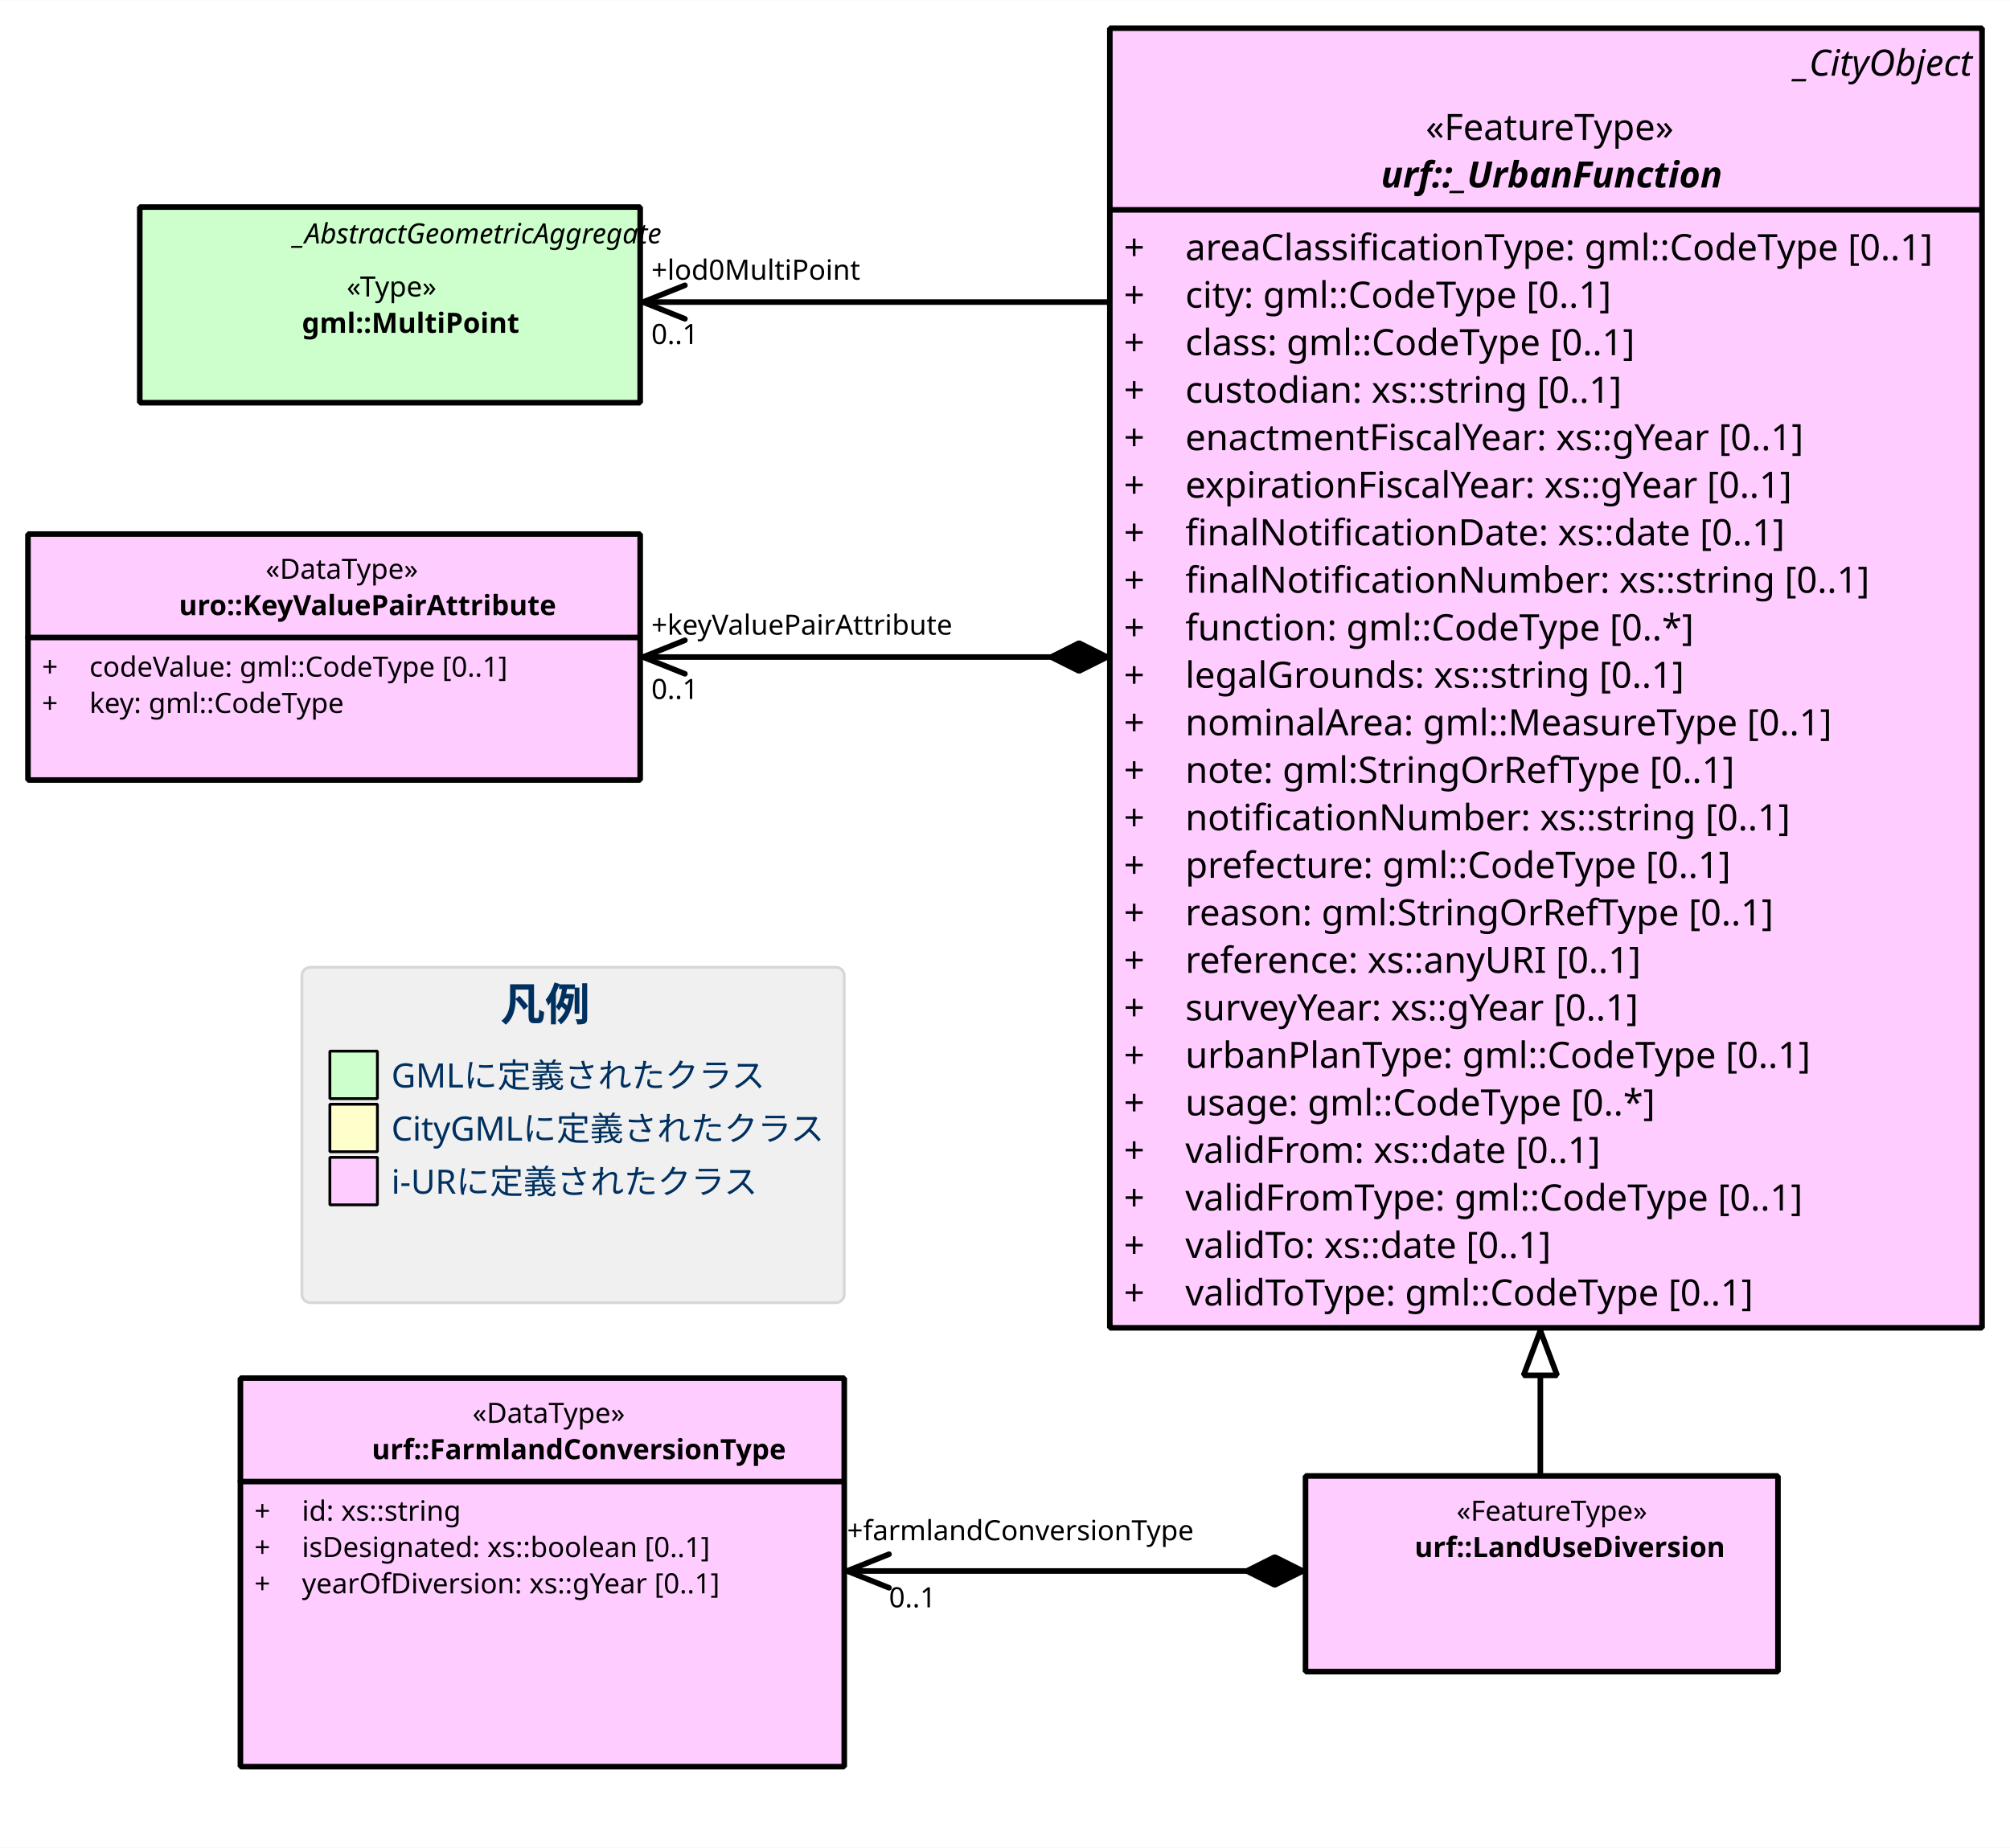
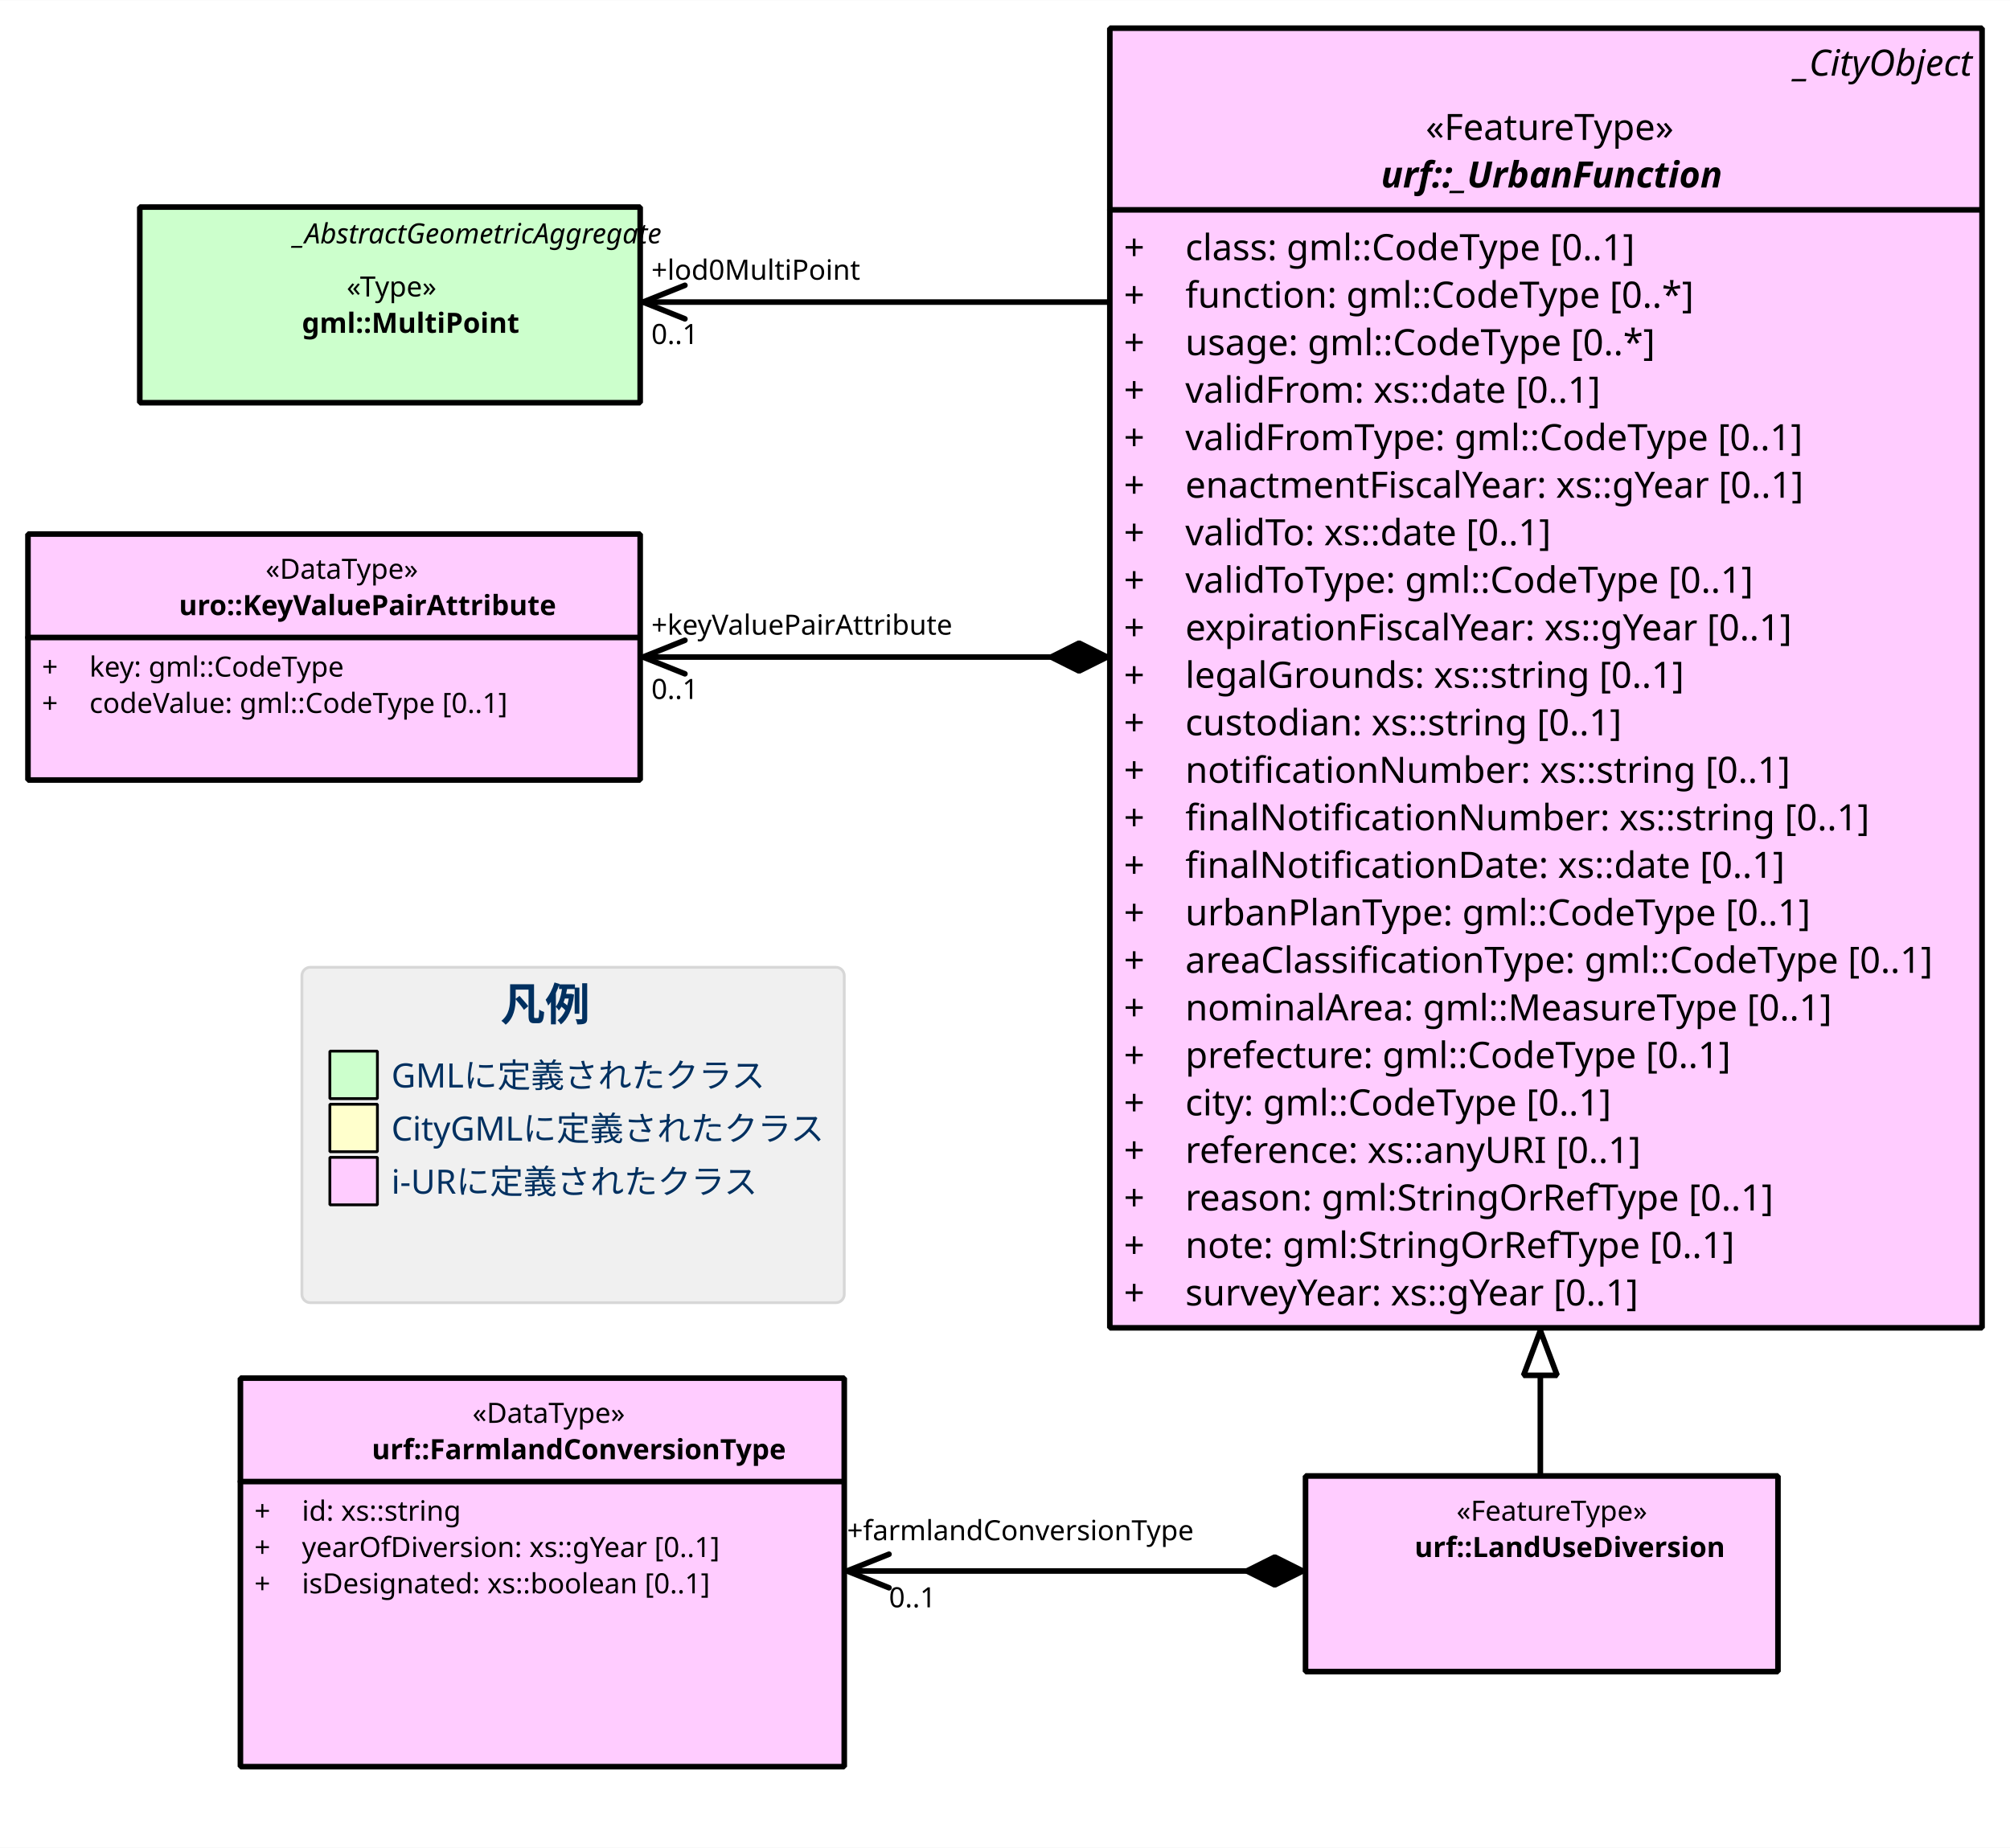
<svg xmlns="http://www.w3.org/2000/svg" width="19.02cm" height="17.49cm" viewBox="0 0 719 661">
  <g style="fill:#FFFFFF;fill-opacity:1.00;">
    <rect x="0" y="0" width="719" height="661" shape-rendering="auto" />
  </g>
  <g style="stroke-width:2;stroke-linecap:round;stroke-linejoin:bevel; fill:#FFCCFF;fill-opacity:1.00; stroke:#000000; stroke-opacity:1.00">
    <rect x="397" y="10" width="312" height="465" rx="0.00" shape-rendering="auto" />
  </g>
  <g style="stroke-width:1;stroke-linecap:round;stroke-linejoin:bevel; fill:#000000;fill-opacity:1.00; stroke:#000000; stroke-opacity:0.00">
    <text x="642.00" y="27.00" textLength="64" style="font-family:Yu Gothic UI; font-weight:400; font-style:italic; font-size:13px; fill:#000000;fill-opacity:1.00; stroke:#000000; stroke-opacity:0.00 stroke-width:0; white-space: pre;" xml:space="preserve" transform="rotate(-0.00 642.00 27.00)">_CityObject</text>
    <text x="510.00" y="50.00" textLength="85" style="font-family:Yu Gothic UI; font-weight:400; font-style:normal; font-size:13px; fill:#000000;fill-opacity:1.00; stroke:#000000; stroke-opacity:0.00 stroke-width:0; white-space: pre;" xml:space="preserve" transform="rotate(-0.00 510.00 50.00)">«FeatureType»</text>
    <text x="494.00" y="67.00" textLength="118" style="font-family:Yu Gothic UI; font-weight:700; font-style:italic; font-size:13px; fill:#000000;fill-opacity:1.00; stroke:#000000; stroke-opacity:0.00 stroke-width:0; white-space: pre;" xml:space="preserve" transform="rotate(-0.00 494.00 67.00)">urf::_UrbanFunction</text>
  </g>
  <g style="stroke-width:2;stroke-linecap:round;stroke-linejoin:bevel; fill:#000000;fill-opacity:0.00; stroke:#000000; stroke-opacity:1.00">
    <path d="M 397 75 L 708 75" shape-rendering="auto" />
  </g>
  <g style="stroke-width:1;stroke-linecap:round;stroke-linejoin:bevel; fill:#000000;fill-opacity:1.00; stroke:#000000; stroke-opacity:0.00">
    <text x="402.00" y="93.00" textLength="13" style="font-family:Yu Gothic UI; font-weight:400; font-style:normal; font-size:13px; fill:#000000;fill-opacity:1.00; stroke:#000000; stroke-opacity:0.00 stroke-width:0; white-space: pre;" xml:space="preserve" transform="rotate(-0.00 402.00 93.00)">+ </text>
-     <text x="424.00" y="93.00" textLength="255" style="font-family:Yu Gothic UI; font-weight:400; font-style:normal; font-size:13px; fill:#000000;fill-opacity:1.00; stroke:#000000; stroke-opacity:0.00 stroke-width:0; white-space: pre;" xml:space="preserve" transform="rotate(-0.00 424.00 93.00)">areaClassificationType: gml::CodeType [0..1]</text>
+     <text x="424.00" y="93.00" textLength="154" style="font-family:Yu Gothic UI; font-weight:400; font-style:normal; font-size:13px; fill:#000000;fill-opacity:1.00; stroke:#000000; stroke-opacity:0.00 stroke-width:0; white-space: pre;" xml:space="preserve" transform="rotate(-0.00 424.00 93.00)">class: gml::CodeType [0..1]</text>
    <text x="402.00" y="110.00" textLength="13" style="font-family:Yu Gothic UI; font-weight:400; font-style:normal; font-size:13px; fill:#000000;fill-opacity:1.00; stroke:#000000; stroke-opacity:0.00 stroke-width:0; white-space: pre;" xml:space="preserve" transform="rotate(-0.00 402.00 110.00)">+ </text>
-     <text x="424.00" y="110.00" textLength="145" style="font-family:Yu Gothic UI; font-weight:400; font-style:normal; font-size:13px; fill:#000000;fill-opacity:1.00; stroke:#000000; stroke-opacity:0.00 stroke-width:0; white-space: pre;" xml:space="preserve" transform="rotate(-0.00 424.00 110.00)">city: gml::CodeType [0..1]</text>
+     <text x="424.00" y="110.00" textLength="170" style="font-family:Yu Gothic UI; font-weight:400; font-style:normal; font-size:13px; fill:#000000;fill-opacity:1.00; stroke:#000000; stroke-opacity:0.00 stroke-width:0; white-space: pre;" xml:space="preserve" transform="rotate(-0.00 424.00 110.00)">function: gml::CodeType [0..*]</text>
    <text x="402.00" y="127.00" textLength="13" style="font-family:Yu Gothic UI; font-weight:400; font-style:normal; font-size:13px; fill:#000000;fill-opacity:1.00; stroke:#000000; stroke-opacity:0.00 stroke-width:0; white-space: pre;" xml:space="preserve" transform="rotate(-0.00 402.00 127.00)">+ </text>
-     <text x="424.00" y="127.00" textLength="154" style="font-family:Yu Gothic UI; font-weight:400; font-style:normal; font-size:13px; fill:#000000;fill-opacity:1.00; stroke:#000000; stroke-opacity:0.00 stroke-width:0; white-space: pre;" xml:space="preserve" transform="rotate(-0.00 424.00 127.00)">class: gml::CodeType [0..1]</text>
+     <text x="424.00" y="127.00" textLength="159" style="font-family:Yu Gothic UI; font-weight:400; font-style:normal; font-size:13px; fill:#000000;fill-opacity:1.00; stroke:#000000; stroke-opacity:0.00 stroke-width:0; white-space: pre;" xml:space="preserve" transform="rotate(-0.00 424.00 127.00)">usage: gml::CodeType [0..*]</text>
    <text x="402.00" y="144.00" textLength="13" style="font-family:Yu Gothic UI; font-weight:400; font-style:normal; font-size:13px; fill:#000000;fill-opacity:1.00; stroke:#000000; stroke-opacity:0.00 stroke-width:0; white-space: pre;" xml:space="preserve" transform="rotate(-0.00 402.00 144.00)">+ </text>
-     <text x="424.00" y="144.00" textLength="146" style="font-family:Yu Gothic UI; font-weight:400; font-style:normal; font-size:13px; fill:#000000;fill-opacity:1.00; stroke:#000000; stroke-opacity:0.00 stroke-width:0; white-space: pre;" xml:space="preserve" transform="rotate(-0.00 424.00 144.00)">custodian: xs::string [0..1]</text>
+     <text x="424.00" y="144.00" textLength="140" style="font-family:Yu Gothic UI; font-weight:400; font-style:normal; font-size:13px; fill:#000000;fill-opacity:1.00; stroke:#000000; stroke-opacity:0.00 stroke-width:0; white-space: pre;" xml:space="preserve" transform="rotate(-0.00 424.00 144.00)">validFrom: xs::date [0..1]</text>
    <text x="402.00" y="161.00" textLength="13" style="font-family:Yu Gothic UI; font-weight:400; font-style:normal; font-size:13px; fill:#000000;fill-opacity:1.00; stroke:#000000; stroke-opacity:0.00 stroke-width:0; white-space: pre;" xml:space="preserve" transform="rotate(-0.00 402.00 161.00)">+ </text>
-     <text x="424.00" y="161.00" textLength="208" style="font-family:Yu Gothic UI; font-weight:400; font-style:normal; font-size:13px; fill:#000000;fill-opacity:1.00; stroke:#000000; stroke-opacity:0.00 stroke-width:0; white-space: pre;" xml:space="preserve" transform="rotate(-0.00 424.00 161.00)">enactmentFiscalYear: xs::gYear [0..1]</text>
+     <text x="424.00" y="161.00" textLength="211" style="font-family:Yu Gothic UI; font-weight:400; font-style:normal; font-size:13px; fill:#000000;fill-opacity:1.00; stroke:#000000; stroke-opacity:0.00 stroke-width:0; white-space: pre;" xml:space="preserve" transform="rotate(-0.00 424.00 161.00)">validFromType: gml::CodeType [0..1]</text>
    <text x="402.00" y="178.00" textLength="13" style="font-family:Yu Gothic UI; font-weight:400; font-style:normal; font-size:13px; fill:#000000;fill-opacity:1.00; stroke:#000000; stroke-opacity:0.00 stroke-width:0; white-space: pre;" xml:space="preserve" transform="rotate(-0.00 402.00 178.00)">+ </text>
-     <text x="424.00" y="178.00" textLength="206" style="font-family:Yu Gothic UI; font-weight:400; font-style:normal; font-size:13px; fill:#000000;fill-opacity:1.00; stroke:#000000; stroke-opacity:0.00 stroke-width:0; white-space: pre;" xml:space="preserve" transform="rotate(-0.00 424.00 178.00)">expirationFiscalYear: xs::gYear [0..1]</text>
+     <text x="424.00" y="178.00" textLength="208" style="font-family:Yu Gothic UI; font-weight:400; font-style:normal; font-size:13px; fill:#000000;fill-opacity:1.00; stroke:#000000; stroke-opacity:0.00 stroke-width:0; white-space: pre;" xml:space="preserve" transform="rotate(-0.00 424.00 178.00)">enactmentFiscalYear: xs::gYear [0..1]</text>
    <text x="402.00" y="195.00" textLength="13" style="font-family:Yu Gothic UI; font-weight:400; font-style:normal; font-size:13px; fill:#000000;fill-opacity:1.00; stroke:#000000; stroke-opacity:0.00 stroke-width:0; white-space: pre;" xml:space="preserve" transform="rotate(-0.00 402.00 195.00)">+ </text>
-     <text x="424.00" y="195.00" textLength="201" style="font-family:Yu Gothic UI; font-weight:400; font-style:normal; font-size:13px; fill:#000000;fill-opacity:1.00; stroke:#000000; stroke-opacity:0.00 stroke-width:0; white-space: pre;" xml:space="preserve" transform="rotate(-0.00 424.00 195.00)">finalNotificationDate: xs::date [0..1]</text>
+     <text x="424.00" y="195.00" textLength="125" style="font-family:Yu Gothic UI; font-weight:400; font-style:normal; font-size:13px; fill:#000000;fill-opacity:1.00; stroke:#000000; stroke-opacity:0.00 stroke-width:0; white-space: pre;" xml:space="preserve" transform="rotate(-0.00 424.00 195.00)">validTo: xs::date [0..1]</text>
    <text x="402.00" y="212.00" textLength="13" style="font-family:Yu Gothic UI; font-weight:400; font-style:normal; font-size:13px; fill:#000000;fill-opacity:1.00; stroke:#000000; stroke-opacity:0.00 stroke-width:0; white-space: pre;" xml:space="preserve" transform="rotate(-0.00 402.00 212.00)">+ </text>
-     <text x="424.00" y="212.00" textLength="229" style="font-family:Yu Gothic UI; font-weight:400; font-style:normal; font-size:13px; fill:#000000;fill-opacity:1.00; stroke:#000000; stroke-opacity:0.00 stroke-width:0; white-space: pre;" xml:space="preserve" transform="rotate(-0.00 424.00 212.00)">finalNotificationNumber: xs::string [0..1]</text>
+     <text x="424.00" y="212.00" textLength="196" style="font-family:Yu Gothic UI; font-weight:400; font-style:normal; font-size:13px; fill:#000000;fill-opacity:1.00; stroke:#000000; stroke-opacity:0.00 stroke-width:0; white-space: pre;" xml:space="preserve" transform="rotate(-0.00 424.00 212.00)">validToType: gml::CodeType [0..1]</text>
    <text x="402.00" y="229.00" textLength="13" style="font-family:Yu Gothic UI; font-weight:400; font-style:normal; font-size:13px; fill:#000000;fill-opacity:1.00; stroke:#000000; stroke-opacity:0.00 stroke-width:0; white-space: pre;" xml:space="preserve" transform="rotate(-0.00 402.00 229.00)">+ </text>
-     <text x="424.00" y="229.00" textLength="170" style="font-family:Yu Gothic UI; font-weight:400; font-style:normal; font-size:13px; fill:#000000;fill-opacity:1.00; stroke:#000000; stroke-opacity:0.00 stroke-width:0; white-space: pre;" xml:space="preserve" transform="rotate(-0.00 424.00 229.00)">function: gml::CodeType [0..*]</text>
+     <text x="424.00" y="229.00" textLength="206" style="font-family:Yu Gothic UI; font-weight:400; font-style:normal; font-size:13px; fill:#000000;fill-opacity:1.00; stroke:#000000; stroke-opacity:0.00 stroke-width:0; white-space: pre;" xml:space="preserve" transform="rotate(-0.00 424.00 229.00)">expirationFiscalYear: xs::gYear [0..1]</text>
    <text x="402.00" y="246.00" textLength="13" style="font-family:Yu Gothic UI; font-weight:400; font-style:normal; font-size:13px; fill:#000000;fill-opacity:1.00; stroke:#000000; stroke-opacity:0.00 stroke-width:0; white-space: pre;" xml:space="preserve" transform="rotate(-0.00 402.00 246.00)">+ </text>
    <text x="424.00" y="246.00" textLength="168" style="font-family:Yu Gothic UI; font-weight:400; font-style:normal; font-size:13px; fill:#000000;fill-opacity:1.00; stroke:#000000; stroke-opacity:0.00 stroke-width:0; white-space: pre;" xml:space="preserve" transform="rotate(-0.00 424.00 246.00)">legalGrounds: xs::string [0..1]</text>
    <text x="402.00" y="263.00" textLength="13" style="font-family:Yu Gothic UI; font-weight:400; font-style:normal; font-size:13px; fill:#000000;fill-opacity:1.00; stroke:#000000; stroke-opacity:0.00 stroke-width:0; white-space: pre;" xml:space="preserve" transform="rotate(-0.00 402.00 263.00)">+ </text>
-     <text x="424.00" y="263.00" textLength="219" style="font-family:Yu Gothic UI; font-weight:400; font-style:normal; font-size:13px; fill:#000000;fill-opacity:1.00; stroke:#000000; stroke-opacity:0.00 stroke-width:0; white-space: pre;" xml:space="preserve" transform="rotate(-0.00 424.00 263.00)">nominalArea: gml::MeasureType [0..1]</text>
+     <text x="424.00" y="263.00" textLength="146" style="font-family:Yu Gothic UI; font-weight:400; font-style:normal; font-size:13px; fill:#000000;fill-opacity:1.00; stroke:#000000; stroke-opacity:0.00 stroke-width:0; white-space: pre;" xml:space="preserve" transform="rotate(-0.00 424.00 263.00)">custodian: xs::string [0..1]</text>
    <text x="402.00" y="280.00" textLength="13" style="font-family:Yu Gothic UI; font-weight:400; font-style:normal; font-size:13px; fill:#000000;fill-opacity:1.00; stroke:#000000; stroke-opacity:0.00 stroke-width:0; white-space: pre;" xml:space="preserve" transform="rotate(-0.00 402.00 280.00)">+ </text>
-     <text x="424.00" y="280.00" textLength="186" style="font-family:Yu Gothic UI; font-weight:400; font-style:normal; font-size:13px; fill:#000000;fill-opacity:1.00; stroke:#000000; stroke-opacity:0.00 stroke-width:0; white-space: pre;" xml:space="preserve" transform="rotate(-0.00 424.00 280.00)">note: gml:StringOrRefType [0..1]</text>
+     <text x="424.00" y="280.00" textLength="202" style="font-family:Yu Gothic UI; font-weight:400; font-style:normal; font-size:13px; fill:#000000;fill-opacity:1.00; stroke:#000000; stroke-opacity:0.00 stroke-width:0; white-space: pre;" xml:space="preserve" transform="rotate(-0.00 424.00 280.00)">notificationNumber: xs::string [0..1]</text>
    <text x="402.00" y="297.00" textLength="13" style="font-family:Yu Gothic UI; font-weight:400; font-style:normal; font-size:13px; fill:#000000;fill-opacity:1.00; stroke:#000000; stroke-opacity:0.00 stroke-width:0; white-space: pre;" xml:space="preserve" transform="rotate(-0.00 402.00 297.00)">+ </text>
-     <text x="424.00" y="297.00" textLength="202" style="font-family:Yu Gothic UI; font-weight:400; font-style:normal; font-size:13px; fill:#000000;fill-opacity:1.00; stroke:#000000; stroke-opacity:0.00 stroke-width:0; white-space: pre;" xml:space="preserve" transform="rotate(-0.00 424.00 297.00)">notificationNumber: xs::string [0..1]</text>
+     <text x="424.00" y="297.00" textLength="229" style="font-family:Yu Gothic UI; font-weight:400; font-style:normal; font-size:13px; fill:#000000;fill-opacity:1.00; stroke:#000000; stroke-opacity:0.00 stroke-width:0; white-space: pre;" xml:space="preserve" transform="rotate(-0.00 424.00 297.00)">finalNotificationNumber: xs::string [0..1]</text>
    <text x="402.00" y="314.00" textLength="13" style="font-family:Yu Gothic UI; font-weight:400; font-style:normal; font-size:13px; fill:#000000;fill-opacity:1.00; stroke:#000000; stroke-opacity:0.00 stroke-width:0; white-space: pre;" xml:space="preserve" transform="rotate(-0.00 402.00 314.00)">+ </text>
-     <text x="424.00" y="314.00" textLength="186" style="font-family:Yu Gothic UI; font-weight:400; font-style:normal; font-size:13px; fill:#000000;fill-opacity:1.00; stroke:#000000; stroke-opacity:0.00 stroke-width:0; white-space: pre;" xml:space="preserve" transform="rotate(-0.00 424.00 314.00)">prefecture: gml::CodeType [0..1]</text>
+     <text x="424.00" y="314.00" textLength="201" style="font-family:Yu Gothic UI; font-weight:400; font-style:normal; font-size:13px; fill:#000000;fill-opacity:1.00; stroke:#000000; stroke-opacity:0.00 stroke-width:0; white-space: pre;" xml:space="preserve" transform="rotate(-0.00 424.00 314.00)">finalNotificationDate: xs::date [0..1]</text>
    <text x="402.00" y="331.00" textLength="13" style="font-family:Yu Gothic UI; font-weight:400; font-style:normal; font-size:13px; fill:#000000;fill-opacity:1.00; stroke:#000000; stroke-opacity:0.00 stroke-width:0; white-space: pre;" xml:space="preserve" transform="rotate(-0.00 402.00 331.00)">+ </text>
-     <text x="424.00" y="331.00" textLength="200" style="font-family:Yu Gothic UI; font-weight:400; font-style:normal; font-size:13px; fill:#000000;fill-opacity:1.00; stroke:#000000; stroke-opacity:0.00 stroke-width:0; white-space: pre;" xml:space="preserve" transform="rotate(-0.00 424.00 331.00)">reason: gml:StringOrRefType [0..1]</text>
+     <text x="424.00" y="331.00" textLength="212" style="font-family:Yu Gothic UI; font-weight:400; font-style:normal; font-size:13px; fill:#000000;fill-opacity:1.00; stroke:#000000; stroke-opacity:0.00 stroke-width:0; white-space: pre;" xml:space="preserve" transform="rotate(-0.00 424.00 331.00)">urbanPlanType: gml::CodeType [0..1]</text>
    <text x="402.00" y="348.00" textLength="13" style="font-family:Yu Gothic UI; font-weight:400; font-style:normal; font-size:13px; fill:#000000;fill-opacity:1.00; stroke:#000000; stroke-opacity:0.00 stroke-width:0; white-space: pre;" xml:space="preserve" transform="rotate(-0.00 402.00 348.00)">+ </text>
-     <text x="424.00" y="348.00" textLength="152" style="font-family:Yu Gothic UI; font-weight:400; font-style:normal; font-size:13px; fill:#000000;fill-opacity:1.00; stroke:#000000; stroke-opacity:0.00 stroke-width:0; white-space: pre;" xml:space="preserve" transform="rotate(-0.00 424.00 348.00)">reference: xs::anyURI [0..1]</text>
+     <text x="424.00" y="348.00" textLength="255" style="font-family:Yu Gothic UI; font-weight:400; font-style:normal; font-size:13px; fill:#000000;fill-opacity:1.00; stroke:#000000; stroke-opacity:0.00 stroke-width:0; white-space: pre;" xml:space="preserve" transform="rotate(-0.00 424.00 348.00)">areaClassificationType: gml::CodeType [0..1]</text>
    <text x="402.00" y="365.00" textLength="13" style="font-family:Yu Gothic UI; font-weight:400; font-style:normal; font-size:13px; fill:#000000;fill-opacity:1.00; stroke:#000000; stroke-opacity:0.00 stroke-width:0; white-space: pre;" xml:space="preserve" transform="rotate(-0.00 402.00 365.00)">+ </text>
-     <text x="424.00" y="365.00" textLength="154" style="font-family:Yu Gothic UI; font-weight:400; font-style:normal; font-size:13px; fill:#000000;fill-opacity:1.00; stroke:#000000; stroke-opacity:0.00 stroke-width:0; white-space: pre;" xml:space="preserve" transform="rotate(-0.00 424.00 365.00)">surveyYear: xs::gYear [0..1]</text>
+     <text x="424.00" y="365.00" textLength="219" style="font-family:Yu Gothic UI; font-weight:400; font-style:normal; font-size:13px; fill:#000000;fill-opacity:1.00; stroke:#000000; stroke-opacity:0.00 stroke-width:0; white-space: pre;" xml:space="preserve" transform="rotate(-0.00 424.00 365.00)">nominalArea: gml::MeasureType [0..1]</text>
    <text x="402.00" y="382.00" textLength="13" style="font-family:Yu Gothic UI; font-weight:400; font-style:normal; font-size:13px; fill:#000000;fill-opacity:1.00; stroke:#000000; stroke-opacity:0.00 stroke-width:0; white-space: pre;" xml:space="preserve" transform="rotate(-0.00 402.00 382.00)">+ </text>
-     <text x="424.00" y="382.00" textLength="212" style="font-family:Yu Gothic UI; font-weight:400; font-style:normal; font-size:13px; fill:#000000;fill-opacity:1.00; stroke:#000000; stroke-opacity:0.00 stroke-width:0; white-space: pre;" xml:space="preserve" transform="rotate(-0.00 424.00 382.00)">urbanPlanType: gml::CodeType [0..1]</text>
+     <text x="424.00" y="382.00" textLength="186" style="font-family:Yu Gothic UI; font-weight:400; font-style:normal; font-size:13px; fill:#000000;fill-opacity:1.00; stroke:#000000; stroke-opacity:0.00 stroke-width:0; white-space: pre;" xml:space="preserve" transform="rotate(-0.00 424.00 382.00)">prefecture: gml::CodeType [0..1]</text>
    <text x="402.00" y="399.00" textLength="13" style="font-family:Yu Gothic UI; font-weight:400; font-style:normal; font-size:13px; fill:#000000;fill-opacity:1.00; stroke:#000000; stroke-opacity:0.00 stroke-width:0; white-space: pre;" xml:space="preserve" transform="rotate(-0.00 402.00 399.00)">+ </text>
-     <text x="424.00" y="399.00" textLength="159" style="font-family:Yu Gothic UI; font-weight:400; font-style:normal; font-size:13px; fill:#000000;fill-opacity:1.00; stroke:#000000; stroke-opacity:0.00 stroke-width:0; white-space: pre;" xml:space="preserve" transform="rotate(-0.00 424.00 399.00)">usage: gml::CodeType [0..*]</text>
+     <text x="424.00" y="399.00" textLength="145" style="font-family:Yu Gothic UI; font-weight:400; font-style:normal; font-size:13px; fill:#000000;fill-opacity:1.00; stroke:#000000; stroke-opacity:0.00 stroke-width:0; white-space: pre;" xml:space="preserve" transform="rotate(-0.00 424.00 399.00)">city: gml::CodeType [0..1]</text>
    <text x="402.00" y="416.00" textLength="13" style="font-family:Yu Gothic UI; font-weight:400; font-style:normal; font-size:13px; fill:#000000;fill-opacity:1.00; stroke:#000000; stroke-opacity:0.00 stroke-width:0; white-space: pre;" xml:space="preserve" transform="rotate(-0.00 402.00 416.00)">+ </text>
-     <text x="424.00" y="416.00" textLength="140" style="font-family:Yu Gothic UI; font-weight:400; font-style:normal; font-size:13px; fill:#000000;fill-opacity:1.00; stroke:#000000; stroke-opacity:0.00 stroke-width:0; white-space: pre;" xml:space="preserve" transform="rotate(-0.00 424.00 416.00)">validFrom: xs::date [0..1]</text>
+     <text x="424.00" y="416.00" textLength="152" style="font-family:Yu Gothic UI; font-weight:400; font-style:normal; font-size:13px; fill:#000000;fill-opacity:1.00; stroke:#000000; stroke-opacity:0.00 stroke-width:0; white-space: pre;" xml:space="preserve" transform="rotate(-0.00 424.00 416.00)">reference: xs::anyURI [0..1]</text>
    <text x="402.00" y="433.00" textLength="13" style="font-family:Yu Gothic UI; font-weight:400; font-style:normal; font-size:13px; fill:#000000;fill-opacity:1.00; stroke:#000000; stroke-opacity:0.00 stroke-width:0; white-space: pre;" xml:space="preserve" transform="rotate(-0.00 402.00 433.00)">+ </text>
-     <text x="424.00" y="433.00" textLength="211" style="font-family:Yu Gothic UI; font-weight:400; font-style:normal; font-size:13px; fill:#000000;fill-opacity:1.00; stroke:#000000; stroke-opacity:0.00 stroke-width:0; white-space: pre;" xml:space="preserve" transform="rotate(-0.00 424.00 433.00)">validFromType: gml::CodeType [0..1]</text>
+     <text x="424.00" y="433.00" textLength="200" style="font-family:Yu Gothic UI; font-weight:400; font-style:normal; font-size:13px; fill:#000000;fill-opacity:1.00; stroke:#000000; stroke-opacity:0.00 stroke-width:0; white-space: pre;" xml:space="preserve" transform="rotate(-0.00 424.00 433.00)">reason: gml:StringOrRefType [0..1]</text>
    <text x="402.00" y="450.00" textLength="13" style="font-family:Yu Gothic UI; font-weight:400; font-style:normal; font-size:13px; fill:#000000;fill-opacity:1.00; stroke:#000000; stroke-opacity:0.00 stroke-width:0; white-space: pre;" xml:space="preserve" transform="rotate(-0.00 402.00 450.00)">+ </text>
-     <text x="424.00" y="450.00" textLength="125" style="font-family:Yu Gothic UI; font-weight:400; font-style:normal; font-size:13px; fill:#000000;fill-opacity:1.00; stroke:#000000; stroke-opacity:0.00 stroke-width:0; white-space: pre;" xml:space="preserve" transform="rotate(-0.00 424.00 450.00)">validTo: xs::date [0..1]</text>
+     <text x="424.00" y="450.00" textLength="186" style="font-family:Yu Gothic UI; font-weight:400; font-style:normal; font-size:13px; fill:#000000;fill-opacity:1.00; stroke:#000000; stroke-opacity:0.00 stroke-width:0; white-space: pre;" xml:space="preserve" transform="rotate(-0.00 424.00 450.00)">note: gml:StringOrRefType [0..1]</text>
    <text x="402.00" y="467.00" textLength="13" style="font-family:Yu Gothic UI; font-weight:400; font-style:normal; font-size:13px; fill:#000000;fill-opacity:1.00; stroke:#000000; stroke-opacity:0.00 stroke-width:0; white-space: pre;" xml:space="preserve" transform="rotate(-0.00 402.00 467.00)">+ </text>
-     <text x="424.00" y="467.00" textLength="196" style="font-family:Yu Gothic UI; font-weight:400; font-style:normal; font-size:13px; fill:#000000;fill-opacity:1.00; stroke:#000000; stroke-opacity:0.00 stroke-width:0; white-space: pre;" xml:space="preserve" transform="rotate(-0.00 424.00 467.00)">validToType: gml::CodeType [0..1]</text>
+     <text x="424.00" y="467.00" textLength="154" style="font-family:Yu Gothic UI; font-weight:400; font-style:normal; font-size:13px; fill:#000000;fill-opacity:1.00; stroke:#000000; stroke-opacity:0.00 stroke-width:0; white-space: pre;" xml:space="preserve" transform="rotate(-0.00 424.00 467.00)">surveyYear: xs::gYear [0..1]</text>
  </g>
  <g style="stroke-width:2;stroke-linecap:round;stroke-linejoin:bevel; fill:#FFCCFF;fill-opacity:1.00; stroke:#000000; stroke-opacity:1.00">
    <rect x="467" y="528" width="169" height="70" rx="0.00" shape-rendering="auto" />
  </g>
  <g style="stroke-width:1;stroke-linecap:round;stroke-linejoin:bevel; fill:#000000;fill-opacity:1.00; stroke:#000000; stroke-opacity:0.00">
    <text x="521.00" y="544.00" textLength="61" style="font-family:Calibri; font-weight:0; font-style:normal; font-size:10px; fill:#000000;fill-opacity:1.00; stroke:#000000; stroke-opacity:0.00 stroke-width:0; white-space: pre;" xml:space="preserve" transform="rotate(-0.00 521.00 544.00)">«FeatureType»</text>
    <text x="506.00" y="557.00" textLength="91" style="font-family:Calibri; font-weight:700; font-style:normal; font-size:10px; fill:#000000;fill-opacity:1.00; stroke:#000000; stroke-opacity:0.00 stroke-width:0; white-space: pre;" xml:space="preserve" transform="rotate(-0.00 506.00 557.00)">urf::LandUseDiversion</text>
  </g>
  <g style="stroke-width:2;stroke-linecap:round;stroke-linejoin:bevel; fill:#FFCCFF;fill-opacity:1.00; stroke:#000000; stroke-opacity:1.00">
    <rect x="86" y="493" width="216" height="139" rx="0.00" shape-rendering="auto" />
  </g>
  <g style="stroke-width:1;stroke-linecap:round;stroke-linejoin:bevel; fill:#000000;fill-opacity:1.00; stroke:#000000; stroke-opacity:0.00">
    <text x="169.00" y="509.00" textLength="49" style="font-family:Calibri; font-weight:0; font-style:normal; font-size:10px; fill:#000000;fill-opacity:1.00; stroke:#000000; stroke-opacity:0.00 stroke-width:0; white-space: pre;" xml:space="preserve" transform="rotate(-0.00 169.00 509.00)">«DataType»</text>
    <text x="133.00" y="522.00" textLength="122" style="font-family:Calibri; font-weight:700; font-style:normal; font-size:10px; fill:#000000;fill-opacity:1.00; stroke:#000000; stroke-opacity:0.00 stroke-width:0; white-space: pre;" xml:space="preserve" transform="rotate(-0.00 133.00 522.00)">urf::FarmlandConversionType</text>
  </g>
  <g style="stroke-width:2;stroke-linecap:round;stroke-linejoin:bevel; fill:#000000;fill-opacity:0.00; stroke:#000000; stroke-opacity:1.00">
    <path d="M 86 530 L 301 530" shape-rendering="auto" />
  </g>
  <g style="stroke-width:1;stroke-linecap:round;stroke-linejoin:bevel; fill:#000000;fill-opacity:1.00; stroke:#000000; stroke-opacity:0.00">
    <text x="91.00" y="544.00" textLength="7" style="font-family:Calibri; font-weight:0; font-style:normal; font-size:10px; fill:#000000;fill-opacity:1.00; stroke:#000000; stroke-opacity:0.00 stroke-width:0; white-space: pre;" xml:space="preserve" transform="rotate(-0.00 91.00 544.00)">+ </text>
    <text x="108.00" y="544.00" textLength="48" style="font-family:Calibri; font-weight:0; font-style:normal; font-size:10px; fill:#000000;fill-opacity:1.00; stroke:#000000; stroke-opacity:0.00 stroke-width:0; white-space: pre;" xml:space="preserve" transform="rotate(-0.00 108.00 544.00)">id: xs::string</text>
    <text x="91.00" y="557.00" textLength="7" style="font-family:Calibri; font-weight:0; font-style:normal; font-size:10px; fill:#000000;fill-opacity:1.00; stroke:#000000; stroke-opacity:0.00 stroke-width:0; white-space: pre;" xml:space="preserve" transform="rotate(-0.00 91.00 557.00)">+ </text>
-     <text x="108.00" y="557.00" textLength="126" style="font-family:Calibri; font-weight:0; font-style:normal; font-size:10px; fill:#000000;fill-opacity:1.00; stroke:#000000; stroke-opacity:0.00 stroke-width:0; white-space: pre;" xml:space="preserve" transform="rotate(-0.00 108.00 557.00)">isDesignated: xs::boolean [0..1]</text>
+     <text x="108.00" y="557.00" textLength="131" style="font-family:Calibri; font-weight:0; font-style:normal; font-size:10px; fill:#000000;fill-opacity:1.00; stroke:#000000; stroke-opacity:0.00 stroke-width:0; white-space: pre;" xml:space="preserve" transform="rotate(-0.00 108.00 557.00)">yearOfDiversion: xs::gYear [0..1]</text>
    <text x="91.00" y="570.00" textLength="7" style="font-family:Calibri; font-weight:0; font-style:normal; font-size:10px; fill:#000000;fill-opacity:1.00; stroke:#000000; stroke-opacity:0.00 stroke-width:0; white-space: pre;" xml:space="preserve" transform="rotate(-0.00 91.00 570.00)">+ </text>
-     <text x="108.00" y="570.00" textLength="131" style="font-family:Calibri; font-weight:0; font-style:normal; font-size:10px; fill:#000000;fill-opacity:1.00; stroke:#000000; stroke-opacity:0.00 stroke-width:0; white-space: pre;" xml:space="preserve" transform="rotate(-0.00 108.00 570.00)">yearOfDiversion: xs::gYear [0..1]</text>
+     <text x="108.00" y="570.00" textLength="126" style="font-family:Calibri; font-weight:0; font-style:normal; font-size:10px; fill:#000000;fill-opacity:1.00; stroke:#000000; stroke-opacity:0.00 stroke-width:0; white-space: pre;" xml:space="preserve" transform="rotate(-0.00 108.00 570.00)">isDesignated: xs::boolean [0..1]</text>
  </g>
  <g style="stroke-width:1;stroke-linecap:round;stroke-linejoin:bevel; fill:#F0F0F0;fill-opacity:1.00; stroke:#D7D7D7; stroke-opacity:1.00">
    <rect x="108" y="346" width="194" height="120" rx="3.00" shape-rendering="auto" />
  </g>
  <g style="stroke-width:1;stroke-linecap:round;stroke-linejoin:bevel; fill:#CCFFCC;fill-opacity:1.00; stroke:#000000; stroke-opacity:1.00">
    <rect x="118" y="376" width="17" height="17" rx="0.00" shape-rendering="auto" />
  </g>
  <g style="stroke-width:1;stroke-linecap:round;stroke-linejoin:bevel; fill:#003060;fill-opacity:1.00; stroke:#000000; stroke-opacity:0.00">
    <text x="140.00" y="389.00" textLength="112" style="font-family:Yu Gothic UI; font-weight:400; font-style:normal; font-size:12px; fill:#003060;fill-opacity:1.00; stroke:#000000; stroke-opacity:0.00 stroke-width:0; white-space: pre;" xml:space="preserve" transform="rotate(-0.00 140.00 389.00)">GMLに定義されたクラス</text>
  </g>
  <g style="stroke-width:1;stroke-linecap:round;stroke-linejoin:bevel; fill:#FFFFCC;fill-opacity:1.00; stroke:#000000; stroke-opacity:1.00">
    <rect x="118" y="395" width="17" height="17" rx="0.00" shape-rendering="auto" />
  </g>
  <g style="stroke-width:1;stroke-linecap:round;stroke-linejoin:bevel; fill:#003060;fill-opacity:1.00; stroke:#000000; stroke-opacity:0.00">
    <text x="140.00" y="408.00" textLength="132" style="font-family:Yu Gothic UI; font-weight:400; font-style:normal; font-size:12px; fill:#003060;fill-opacity:1.00; stroke:#000000; stroke-opacity:0.00 stroke-width:0; white-space: pre;" xml:space="preserve" transform="rotate(-0.00 140.00 408.00)">CityGMLに定義されたクラス</text>
  </g>
  <g style="stroke-width:1;stroke-linecap:round;stroke-linejoin:bevel; fill:#FFCCFF;fill-opacity:1.00; stroke:#000000; stroke-opacity:1.00">
    <rect x="118" y="414" width="17" height="17" rx="0.00" shape-rendering="auto" />
  </g>
  <g style="stroke-width:1;stroke-linecap:round;stroke-linejoin:bevel; fill:#003060;fill-opacity:1.00; stroke:#000000; stroke-opacity:0.00">
    <text x="140.00" y="427.00" textLength="110" style="font-family:Yu Gothic UI; font-weight:400; font-style:normal; font-size:12px; fill:#003060;fill-opacity:1.00; stroke:#000000; stroke-opacity:0.00 stroke-width:0; white-space: pre;" xml:space="preserve" transform="rotate(-0.00 140.00 427.00)">i-URに定義されたクラス</text>
    <text x="179.00" y="365.00" textLength="32" style="font-family:Calibri; font-weight:700; font-style:normal; font-size:16px; fill:#003060;fill-opacity:1.00; stroke:#000000; stroke-opacity:0.00 stroke-width:0; white-space: pre;" xml:space="preserve" transform="rotate(-0.00 179.00 365.00)">凡例</text>
  </g>
  <g style="stroke-width:2;stroke-linecap:round;stroke-linejoin:bevel; fill:#CCFFCC;fill-opacity:1.00; stroke:#000000; stroke-opacity:1.00">
    <rect x="50" y="74" width="179" height="70" rx="0.00" shape-rendering="auto" />
  </g>
  <g style="stroke-width:1;stroke-linecap:round;stroke-linejoin:bevel; fill:#000000;fill-opacity:1.00; stroke:#000000; stroke-opacity:0.00">
    <text x="105.00" y="87.00" textLength="121" style="font-family:Calibri; font-weight:0; font-style:italic; font-size:10px; fill:#000000;fill-opacity:1.00; stroke:#000000; stroke-opacity:0.00 stroke-width:0; white-space: pre;" xml:space="preserve" transform="rotate(-0.00 105.00 87.00)">_AbstractGeometricAggregate</text>
    <text x="124.00" y="106.00" textLength="30" style="font-family:Calibri; font-weight:0; font-style:normal; font-size:10px; fill:#000000;fill-opacity:1.00; stroke:#000000; stroke-opacity:0.00 stroke-width:0; white-space: pre;" xml:space="preserve" transform="rotate(-0.00 124.00 106.00)">«Type»</text>
    <text x="108.00" y="119.00" textLength="62" style="font-family:Calibri; font-weight:700; font-style:normal; font-size:10px; fill:#000000;fill-opacity:1.00; stroke:#000000; stroke-opacity:0.00 stroke-width:0; white-space: pre;" xml:space="preserve" transform="rotate(-0.00 108.00 119.00)">gml::MultiPoint</text>
  </g>
  <g style="stroke-width:2;stroke-linecap:round;stroke-linejoin:bevel; fill:#FFCCFF;fill-opacity:1.00; stroke:#000000; stroke-opacity:1.00">
    <rect x="10" y="191" width="219" height="88" rx="0.00" shape-rendering="auto" />
  </g>
  <g style="stroke-width:1;stroke-linecap:round;stroke-linejoin:bevel; fill:#000000;fill-opacity:1.00; stroke:#000000; stroke-opacity:0.00">
    <text x="95.00" y="207.00" textLength="49" style="font-family:Calibri; font-weight:0; font-style:normal; font-size:10px; fill:#000000;fill-opacity:1.00; stroke:#000000; stroke-opacity:0.00 stroke-width:0; white-space: pre;" xml:space="preserve" transform="rotate(-0.00 95.00 207.00)">«DataType»</text>
    <text x="64.00" y="220.00" textLength="110" style="font-family:Calibri; font-weight:700; font-style:normal; font-size:10px; fill:#000000;fill-opacity:1.00; stroke:#000000; stroke-opacity:0.00 stroke-width:0; white-space: pre;" xml:space="preserve" transform="rotate(-0.00 64.00 220.00)">uro::KeyValuePairAttribute</text>
  </g>
  <g style="stroke-width:2;stroke-linecap:round;stroke-linejoin:bevel; fill:#000000;fill-opacity:0.00; stroke:#000000; stroke-opacity:1.00">
    <path d="M 10 228 L 228 228" shape-rendering="auto" />
  </g>
  <g style="stroke-width:1;stroke-linecap:round;stroke-linejoin:bevel; fill:#000000;fill-opacity:1.00; stroke:#000000; stroke-opacity:0.00">
    <text x="15.00" y="242.00" textLength="7" style="font-family:Calibri; font-weight:0; font-style:normal; font-size:10px; fill:#000000;fill-opacity:1.00; stroke:#000000; stroke-opacity:0.00 stroke-width:0; white-space: pre;" xml:space="preserve" transform="rotate(-0.00 15.00 242.00)">+ </text>
-     <text x="32.00" y="242.00" textLength="132" style="font-family:Calibri; font-weight:0; font-style:normal; font-size:10px; fill:#000000;fill-opacity:1.00; stroke:#000000; stroke-opacity:0.00 stroke-width:0; white-space: pre;" xml:space="preserve" transform="rotate(-0.00 32.00 242.00)">codeValue: gml::CodeType [0..1]</text>
+     <text x="32.00" y="242.00" textLength="81" style="font-family:Calibri; font-weight:0; font-style:normal; font-size:10px; fill:#000000;fill-opacity:1.00; stroke:#000000; stroke-opacity:0.00 stroke-width:0; white-space: pre;" xml:space="preserve" transform="rotate(-0.00 32.00 242.00)">key: gml::CodeType</text>
    <text x="15.00" y="255.00" textLength="7" style="font-family:Calibri; font-weight:0; font-style:normal; font-size:10px; fill:#000000;fill-opacity:1.00; stroke:#000000; stroke-opacity:0.00 stroke-width:0; white-space: pre;" xml:space="preserve" transform="rotate(-0.00 15.00 255.00)">+ </text>
-     <text x="32.00" y="255.00" textLength="81" style="font-family:Calibri; font-weight:0; font-style:normal; font-size:10px; fill:#000000;fill-opacity:1.00; stroke:#000000; stroke-opacity:0.00 stroke-width:0; white-space: pre;" xml:space="preserve" transform="rotate(-0.00 32.00 255.00)">key: gml::CodeType</text>
+     <text x="32.00" y="255.00" textLength="132" style="font-family:Calibri; font-weight:0; font-style:normal; font-size:10px; fill:#000000;fill-opacity:1.00; stroke:#000000; stroke-opacity:0.00 stroke-width:0; white-space: pre;" xml:space="preserve" transform="rotate(-0.00 32.00 255.00)">codeValue: gml::CodeType [0..1]</text>
  </g>
  <g style="stroke-width:2;stroke-linecap:round;stroke-linejoin:bevel; fill:#000000;fill-opacity:0.00; stroke:#000000; stroke-opacity:1.00">
    <path d="M 230 235 L 396 235" shape-rendering="auto" />
  </g>
  <g style="stroke-width:2;stroke-linecap:round;stroke-linejoin:bevel; fill:#000000;fill-opacity:1.00; stroke:#000000; stroke-opacity:1.00">
    <polygon points="386 240 396 235 386 230 376 235" shape-rendering="auto" style="fill-rule:evenodd;" />
  </g>
  <g style="stroke-width:2;stroke-linecap:round;stroke-linejoin:bevel; fill:#000000;fill-opacity:0.00; stroke:#000000; stroke-opacity:1.00">
    <path d="M 245 241 L 230 235 L 245 229" shape-rendering="auto" />
    <path d="M 396 108 L 230 108" shape-rendering="auto" />
    <path d="M 245 102 L 230 108 L 245 114" shape-rendering="auto" />
    <path d="M 551 527 L 551 476" shape-rendering="auto" />
  </g>
  <g style="stroke-width:2;stroke-linecap:round;stroke-linejoin:bevel; fill:#FFFFFF;fill-opacity:1.00; stroke:#000000; stroke-opacity:1.00">
    <polygon points="557 492 545 492 551 476" shape-rendering="auto" style="fill-rule:evenodd;" />
  </g>
  <g style="stroke-width:2;stroke-linecap:round;stroke-linejoin:bevel; fill:#000000;fill-opacity:0.00; stroke:#000000; stroke-opacity:1.00">
    <path d="M 303 562 L 466 562" shape-rendering="auto" />
  </g>
  <g style="stroke-width:2;stroke-linecap:round;stroke-linejoin:bevel; fill:#000000;fill-opacity:1.00; stroke:#000000; stroke-opacity:1.00">
    <polygon points="456 567 466 562 456 557 446 562" shape-rendering="auto" style="fill-rule:evenodd;" />
  </g>
  <g style="stroke-width:2;stroke-linecap:round;stroke-linejoin:bevel; fill:#000000;fill-opacity:0.00; stroke:#000000; stroke-opacity:1.00">
    <path d="M 318 568 L 303 562 L 318 556" shape-rendering="auto" />
  </g>
  <g style="stroke-width:1;stroke-linecap:round;stroke-linejoin:bevel; fill:#000000;fill-opacity:1.00; stroke:#000000; stroke-opacity:0.00">
    <text x="233.00" y="227.00" textLength="93" style="font-family:Calibri; font-weight:0; font-style:normal; font-size:10px; fill:#000000;fill-opacity:1.00; stroke:#000000; stroke-opacity:0.00 stroke-width:0; white-space: pre;" xml:space="preserve" transform="rotate(-0.00 233.00 227.00)">+keyValuePairAttribute</text>
    <text x="233.00" y="250.00" textLength="16" style="font-family:Calibri; font-weight:0; font-style:normal; font-size:10px; fill:#000000;fill-opacity:1.00; stroke:#000000; stroke-opacity:0.00 stroke-width:0; white-space: pre;" xml:space="preserve" transform="rotate(-0.00 233.00 250.00)">0..1</text>
    <text x="303.00" y="551.00" textLength="105" style="font-family:Calibri; font-weight:0; font-style:normal; font-size:10px; fill:#000000;fill-opacity:1.00; stroke:#000000; stroke-opacity:0.00 stroke-width:0; white-space: pre;" xml:space="preserve" transform="rotate(-0.00 303.00 551.00)">+farmlandConversionType</text>
    <text x="318.00" y="575.00" textLength="16" style="font-family:Calibri; font-weight:0; font-style:normal; font-size:10px; fill:#000000;fill-opacity:1.00; stroke:#000000; stroke-opacity:0.00 stroke-width:0; white-space: pre;" xml:space="preserve" transform="rotate(-0.00 318.00 575.00)">0..1</text>
    <text x="233.00" y="100.00" textLength="63" style="font-family:Calibri; font-weight:0; font-style:normal; font-size:10px; fill:#000000;fill-opacity:1.00; stroke:#000000; stroke-opacity:0.00 stroke-width:0; white-space: pre;" xml:space="preserve" transform="rotate(-0.00 233.00 100.00)">+lod0MultiPoint</text>
    <text x="233.00" y="123.00" textLength="16" style="font-family:Calibri; font-weight:0; font-style:normal; font-size:10px; fill:#000000;fill-opacity:1.00; stroke:#000000; stroke-opacity:0.00 stroke-width:0; white-space: pre;" xml:space="preserve" transform="rotate(-0.00 233.00 123.00)">0..1</text>
  </g>
</svg>
